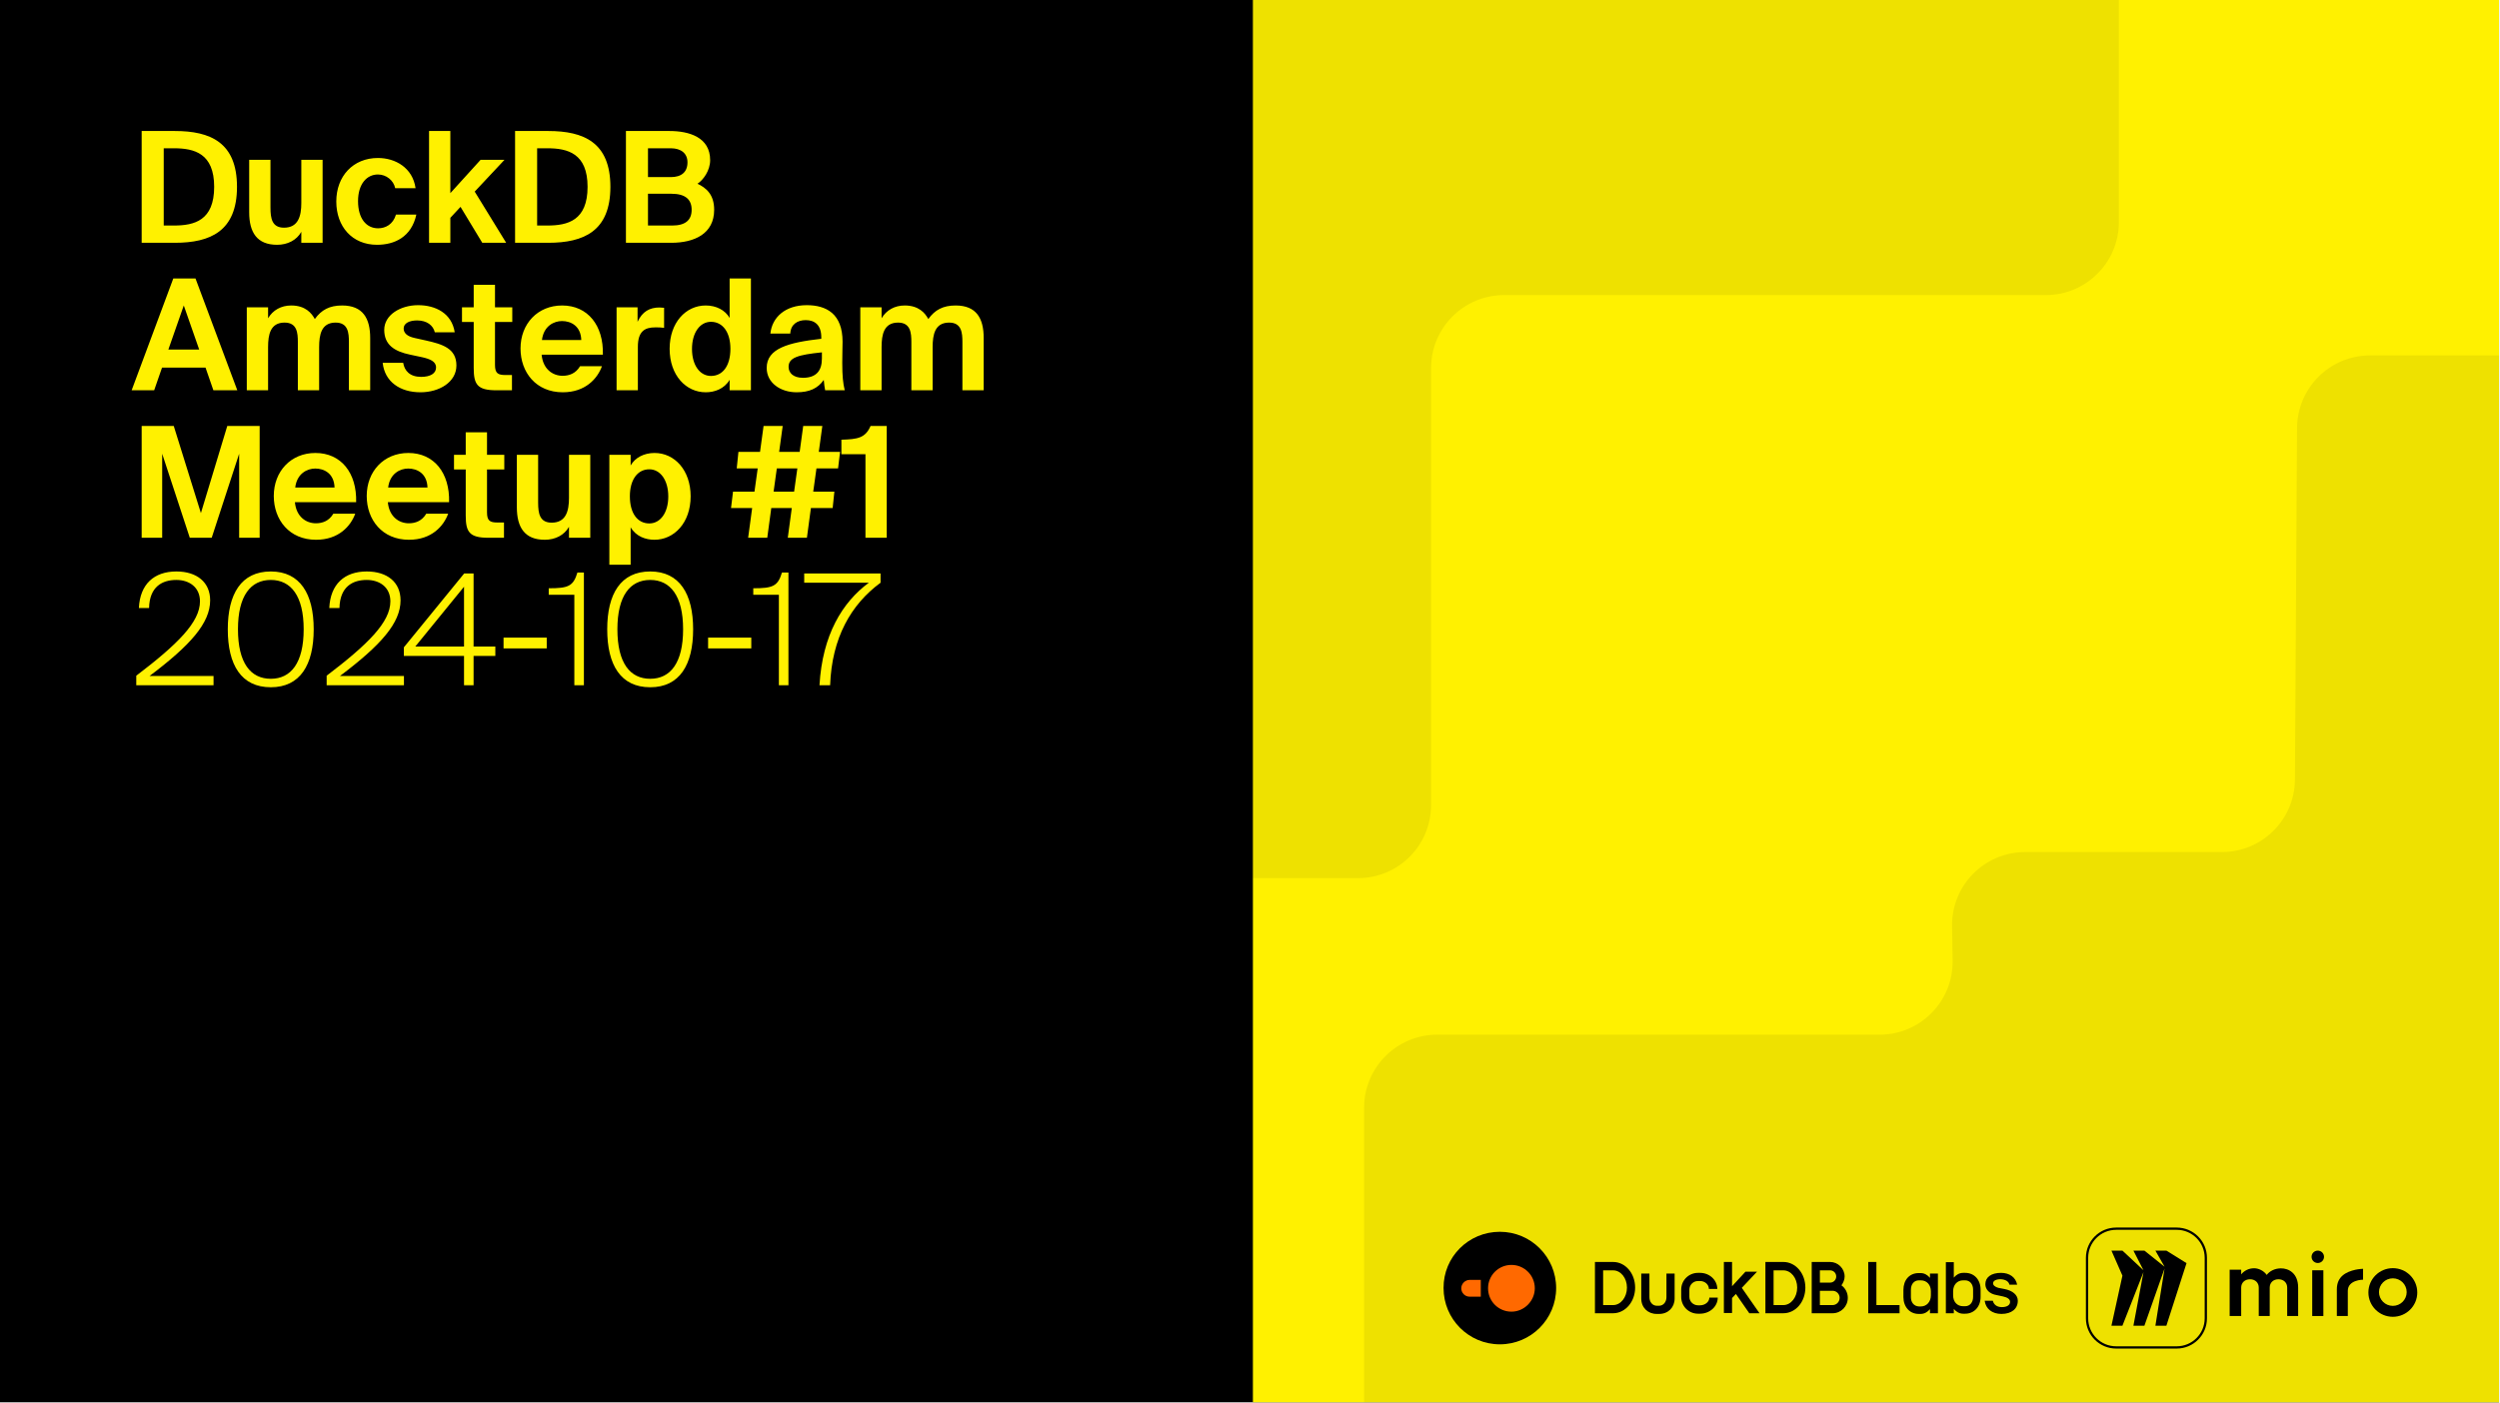
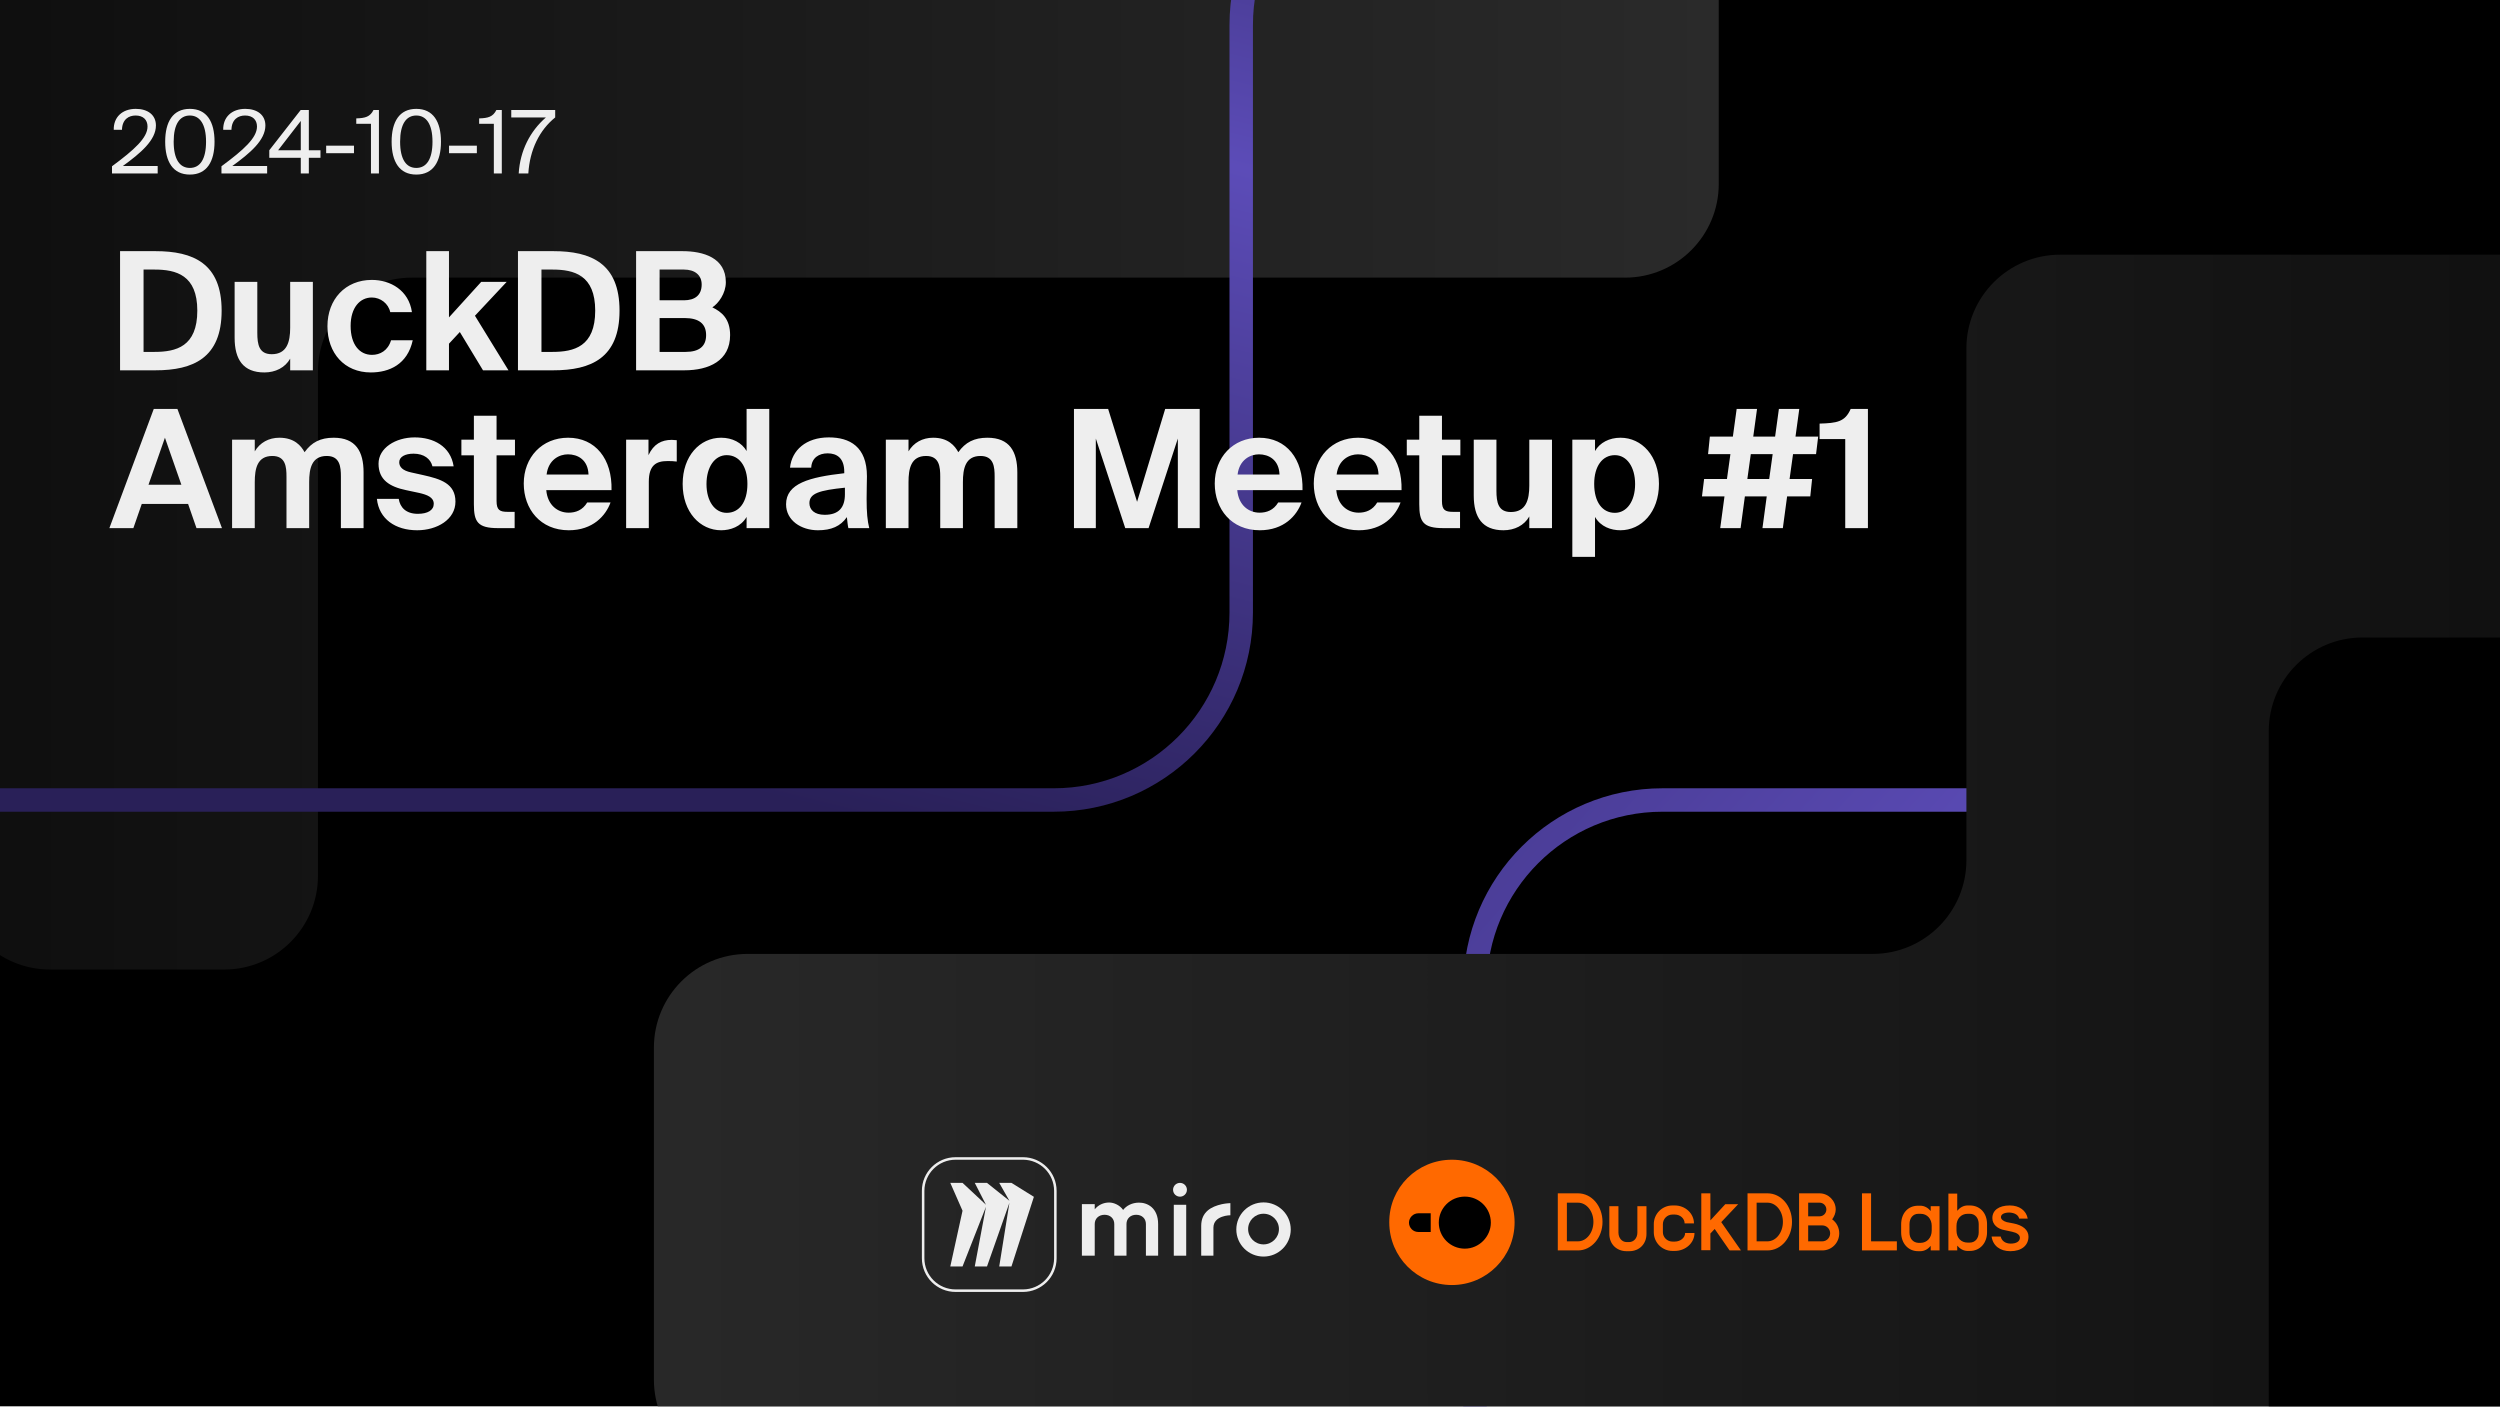
- <svg xmlns="http://www.w3.org/2000/svg" width="1101" height="618" viewBox="0 0 1101 618" fill="none">
-   <g clip-path="url(#clip0_3948_3130)">
-     <rect width="1101" height="618" fill="black" />
-     <path d="M94.355 82.334C94.355 67.588 85.589 65.345 76.619 65.345H72.134V99.391H76.619C85.589 99.391 94.355 97.216 94.355 82.334ZM62.416 57.734H77.026C92.656 57.734 104.413 62.763 104.413 82.334C104.413 101.905 92.656 107.002 77.026 107.002H62.416V57.734ZM132.752 107.002V102.177C130.645 105.915 126.636 107.885 122.083 107.885C113.317 107.885 109.783 102.517 109.783 93.547V70.442H119.161V91.508C119.161 96.401 119.908 100.342 125.141 100.342C131.393 100.342 132.752 95.246 132.752 89.469V70.442H142.13V107.002H132.752ZM166.51 69.626C174.189 69.626 181.8 73.908 183.091 82.946H174.121C173.374 79.412 170.112 76.898 166.51 76.898C161.618 76.898 157.744 81.043 157.744 88.654C157.744 96.333 161.414 100.614 166.578 100.614C169.84 100.614 173.17 98.915 174.461 94.566H183.431C181.257 104.556 173.714 107.885 166.103 107.885C155.162 107.885 148.162 99.867 148.162 88.79C148.162 77.645 155.57 69.626 166.51 69.626ZM189.031 57.734H198.409V85.12L211.728 70.442H222.261L209.146 84.441L223.009 107.002H212.476L202.894 91.168L198.409 95.993V107.002H189.031V57.734ZM258.868 82.334C258.868 67.588 250.102 65.345 241.132 65.345H236.647V99.391H241.132C250.102 99.391 258.868 97.216 258.868 82.334ZM226.929 57.734H241.539C257.169 57.734 268.925 62.763 268.925 82.334C268.925 101.905 257.169 107.002 241.539 107.002H226.929V57.734ZM275.772 107.002V57.734H294.935C303.566 57.734 312.875 60.453 312.875 70.578C312.875 75.199 309.818 79.344 307.303 80.975C311.109 82.81 314.642 85.664 314.642 92.46C314.642 103.061 305.876 107.002 295.751 107.002H275.772ZM285.49 85.392V99.391H296.226C301.935 99.391 304.721 97.013 304.721 92.46C304.721 87.839 301.867 85.392 295.819 85.392H285.49ZM285.49 65.345V78.053H295.547C300.168 78.053 302.886 75.878 302.886 71.529C302.886 67.656 300.1 65.345 295.547 65.345H285.49ZM57.999 172.002L76.347 122.734H86.132L104.548 172.002H94.015L90.55 162.013H71.386L67.921 172.002H57.999ZM80.968 134.627L74.172 154.062H87.763L80.968 134.627ZM153.719 172.002V150.732C153.719 146.723 153.379 142.17 147.875 142.17C141.623 142.17 140.603 147.402 140.603 152.974V172.002H131.226V150.732C131.226 146.723 130.886 142.17 125.381 142.17C119.13 142.17 118.11 147.402 118.11 152.974V172.002H108.732V135.442H118.11V140.267C120.217 136.665 123.886 134.627 128.304 134.627C134.488 134.627 137.274 137.956 138.701 140.607C141.623 136.529 145.224 134.627 150.729 134.627C159.903 134.627 163.097 140.335 163.097 148.965V172.002H153.719ZM200.337 146.451H191.571C190.824 143.393 188.105 141.218 183.756 141.218C180.29 141.218 177.844 142.509 177.844 144.752C177.844 146.723 179.271 148.218 182.737 148.965L187.63 150.052C194.901 151.683 201.085 153.518 201.085 161.061C201.085 168.4 193.542 172.885 185.251 172.885C176.281 172.885 169.486 168.264 168.602 159.906H177.64C178.184 163.44 180.63 166.09 185.523 166.09C189.6 166.09 192.115 164.595 192.115 161.945C192.115 159.226 189.328 158.207 186.135 157.46L180.698 156.304C173.835 154.877 169.282 152.023 169.282 145.363C169.282 138.84 176.349 134.491 184.232 134.491C191.843 134.491 199.046 138.024 200.337 146.451ZM208.705 135.442V125.521H218.083V135.442H225.694V141.898H218.083V160.789C218.083 164.527 219.374 165.274 222.704 165.274H225.558V172.002H218.694C210.268 172.002 208.705 169.42 208.705 162.148V141.898H203.54V135.442H208.705ZM265.612 156.304H238.634C239.177 162.556 243.391 165.614 247.876 165.614C250.798 165.614 253.652 164.595 255.555 161.401H265.204C263.234 166.837 257.933 172.885 247.944 172.885C236.187 172.885 229.324 164.119 229.324 153.586C229.324 142.713 236.867 134.627 247.672 134.627C258.952 134.627 265.952 143.393 265.612 156.304ZM247.604 141.49C244.07 141.49 239.517 143.665 238.77 149.849H256.098C255.894 143.665 251.545 141.49 247.604 141.49ZM292.583 135.646V144.48C291.224 144.276 290.069 144.276 288.709 144.276C284.088 144.276 281.03 145.975 281.03 152.839V172.002H271.653V135.442H280.895V141.83C283.001 137.277 286.263 135.51 290.544 135.51C291.156 135.51 291.971 135.578 292.583 135.646ZM330.835 172.002H321.458V167.381C319.079 171.458 314.73 172.885 310.924 172.885C302.226 172.885 295.023 165.41 295.023 153.722C295.023 142.238 302.09 134.627 310.924 134.627C315.545 134.627 319.487 136.665 321.458 140.131V122.734H330.835V172.002ZM313.235 165.682C318.4 165.682 321.797 161.265 321.797 153.722C321.797 146.383 318.4 141.83 313.235 141.83C308.342 141.83 304.876 146.655 304.876 153.79C304.876 160.925 308.342 165.682 313.235 165.682ZM362.109 158.003V155.285C351.576 156.372 347.431 157.595 347.431 161.673C347.431 164.323 349.469 166.498 353.751 166.498C359.663 166.498 362.109 163.372 362.109 158.003ZM362.925 167.449C360.274 171.254 356.469 172.885 350.964 172.885C343.965 172.885 337.781 168.808 337.781 162.148C337.781 153.518 347.431 150.936 361.837 149.305V148.693C361.837 143.053 358.779 141.082 354.974 141.082C351.372 141.082 348.382 142.917 348.178 146.994H339.412C340.16 139.791 346.004 134.491 355.449 134.491C364.08 134.491 371.215 138.296 371.215 150.596C371.215 151.683 371.079 156.644 371.079 159.906C371.079 165.682 371.419 168.944 372.166 172.002H363.536C363.264 170.847 363.128 169.284 362.925 167.449ZM424.014 172.002V150.732C424.014 146.723 423.674 142.17 418.17 142.17C411.918 142.17 410.898 147.402 410.898 152.974V172.002H401.521V150.732C401.521 146.723 401.181 142.17 395.676 142.17C389.424 142.17 388.405 147.402 388.405 152.974V172.002H379.027V135.442H388.405V140.267C390.512 136.665 394.181 134.627 398.598 134.627C404.782 134.627 407.569 137.956 408.996 140.607C411.918 136.529 415.519 134.627 421.024 134.627C430.198 134.627 433.392 140.335 433.392 148.965V172.002H424.014ZM93.268 237.002H83.618L71.454 199.966V237.002H62.416V187.734H76.551L88.511 226.129L100.131 187.734H114.402V237.002H105.364V199.966L93.268 237.002ZM156.91 221.304H129.932C130.475 227.556 134.689 230.614 139.174 230.614C142.096 230.614 144.95 229.595 146.853 226.401H156.502C154.532 231.837 149.231 237.885 139.242 237.885C127.485 237.885 120.622 229.119 120.622 218.586C120.622 207.713 128.165 199.627 138.97 199.627C150.25 199.627 157.25 208.393 156.91 221.304ZM138.902 206.49C135.368 206.49 130.815 208.665 130.068 214.849H147.396C147.192 208.665 142.843 206.49 138.902 206.49ZM197.856 221.304H170.878C171.421 227.556 175.634 230.614 180.119 230.614C183.042 230.614 185.896 229.595 187.798 226.401H197.448C195.477 231.837 190.177 237.885 180.187 237.885C168.431 237.885 161.568 229.119 161.568 218.586C161.568 207.713 169.111 199.627 179.916 199.627C191.196 199.627 198.196 208.393 197.856 221.304ZM179.848 206.49C176.314 206.49 171.761 208.665 171.013 214.849H188.342C188.138 208.665 183.789 206.49 179.848 206.49ZM205.188 200.442V190.521H214.565V200.442H222.176V206.898H214.565V225.789C214.565 229.527 215.857 230.274 219.186 230.274H222.04V237.002H215.177C206.751 237.002 205.188 234.42 205.188 227.148V206.898H200.023V200.442H205.188ZM250.678 237.002V232.177C248.572 235.915 244.562 237.885 240.009 237.885C231.243 237.885 227.709 232.517 227.709 223.547V200.442H237.087V221.508C237.087 226.401 237.835 230.342 243.067 230.342C249.319 230.342 250.678 225.246 250.678 219.469V200.442H260.056V237.002H250.678ZM286.068 230.682C290.96 230.682 294.426 225.925 294.426 218.79C294.426 211.655 290.96 206.83 286.068 206.83C280.903 206.83 277.505 211.383 277.505 218.722C277.505 226.265 280.903 230.682 286.068 230.682ZM277.845 248.894H268.467V200.442H277.845V205.131C279.816 201.665 283.757 199.627 288.378 199.627C297.212 199.627 304.28 207.238 304.28 218.722C304.28 230.41 297.008 237.885 288.31 237.885C284.505 237.885 280.223 236.458 277.845 232.381V248.894ZM325.332 199.151H334.846L336.409 187.734H344.835L343.272 199.151H352.31L353.873 187.734H362.3L360.737 199.151H370.115L369.231 206.422H359.717L358.29 216.683H367.6L366.853 223.887H357.271L355.504 237.002H347.078L348.845 223.887H339.806L338.04 237.002H329.613L331.38 223.887H322.07L322.954 216.683H332.399L333.826 206.422H324.585L325.332 199.151ZM342.253 206.422L340.826 216.683H349.864L351.291 206.422H342.253ZM390.678 237.002H381.301V200.17H370.7V193.782C377.767 193.579 381.233 193.103 383.543 187.734H390.678V237.002ZM77.706 251.851C86.744 251.851 92.588 256.608 92.588 264.559C92.588 274.548 84.026 284.266 65.882 297.925H94.083V302.002H60.038V297.789C78.182 283.994 88.103 274.208 88.103 265.034C88.103 258.714 83.278 255.588 77.706 255.588C71.522 255.588 65.882 258.511 65.678 267.956H61.193C61.669 257.423 67.921 251.851 77.706 251.851ZM119.318 302.885C106.27 302.885 100.358 293.032 100.358 277.334C100.358 261.772 106.27 251.851 119.318 251.851C132.229 251.851 138.209 261.772 138.209 277.334C138.209 293.032 132.229 302.885 119.318 302.885ZM119.318 299.148C128.152 299.148 133.792 292.216 133.792 277.334C133.792 262.588 128.152 255.588 119.318 255.588C110.415 255.588 104.843 262.588 104.843 277.334C104.843 292.216 110.415 299.148 119.318 299.148ZM161.588 251.851C170.626 251.851 176.471 256.608 176.471 264.559C176.471 274.548 167.908 284.266 149.764 297.925H177.966V302.002H143.92V297.789C162.064 283.994 171.986 274.208 171.986 265.034C171.986 258.714 167.161 255.588 161.588 255.588C155.404 255.588 149.764 258.511 149.56 267.956H145.075C145.551 257.423 151.803 251.851 161.588 251.851ZM204.436 258.579L182.962 284.945H204.436V258.579ZM218.231 284.945V289.09H208.65V302.002H204.436V289.09H177.934V285.285L204.504 252.734H208.65V284.945H218.231ZM240.878 285.761H221.85V281.004H240.878V285.761ZM257.251 302.002H253.038V262.112H241.757V259.258C250.387 259.258 252.562 258.375 254.397 252.327H257.251V302.002ZM286.485 302.885C273.438 302.885 267.525 293.032 267.525 277.334C267.525 261.772 273.438 251.851 286.485 251.851C299.396 251.851 305.377 261.772 305.377 277.334C305.377 293.032 299.396 302.885 286.485 302.885ZM286.485 299.148C295.319 299.148 300.959 292.216 300.959 277.334C300.959 262.588 295.319 255.588 286.485 255.588C277.583 255.588 272.01 262.588 272.01 277.334C272.01 292.216 277.583 299.148 286.485 299.148ZM330.998 285.761H311.971V281.004H330.998V285.761ZM347.371 302.002H343.158V262.112H331.878V259.258C340.508 259.258 342.682 258.375 344.517 252.327H347.371V302.002ZM354.316 256.812V252.734H387.954V256.812C374.906 266.393 366.48 281.14 365.732 302.002H361.044C362.335 279.781 371.101 265.442 382.789 256.812H354.316Z" fill="#FFF100" />
-     <g clip-path="url(#clip1_3948_3130)">
-       <rect width="550.5" height="618" transform="translate(552)" fill="#FFF100" />
-       <path d="M1044.2 156.645L1123.14 156.645L1123.14 628.298L601 628.299L601 488.187C601 470.411 615.411 456 633.187 456L828.102 456C846.084 456 860.579 441.267 860.286 423.287L860.04 408.232C859.747 390.252 874.241 375.52 892.223 375.52L978.899 375.519C996.6 375.519 1010.98 361.226 1011.09 343.525L1012.01 188.639C1012.12 170.938 1026.5 156.645 1044.2 156.645Z" fill="black" fill-opacity="0.07" />
-       <path d="M933.529 97.851L933.529 -65.232L458.441 -65.232L458.441 387L598.312 387C616.089 387 630.5 372.589 630.5 354.812L630.5 162.226C630.5 144.449 644.91 130.038 662.687 130.038L901.341 130.038C919.118 130.038 933.529 115.628 933.529 97.851Z" fill="black" fill-opacity="0.07" />
-       <g clip-path="url(#clip2_3948_3130)">
-         <path d="M660.8 542.866C674.5 542.866 685.6 553.966 685.6 567.666C685.6 581.366 674.5 592.466 660.8 592.466C647.1 592.466 636 581.366 636 567.666C635.9 553.966 647 542.866 660.8 542.866Z" fill="black" />
-         <path d="M647.5 571.466H652.4V564.066H647.5C645.5 564.066 643.8 565.766 643.8 567.766C643.8 569.766 645.4 571.466 647.5 571.466Z" fill="#FF6900" />
-         <path d="M676.2 567.766C676.2 562.066 671.6 557.466 665.9 557.466C660.2 557.466 655.6 562.066 655.6 567.766C655.6 573.466 660.2 578.066 665.9 578.066C671.6 578.066 676.2 573.266 676.2 567.766Z" fill="#FF6900" />
-         <path d="M734.2 561.266V571.666C734.2 573.866 732.8 575.466 730.9 575.466H730C728.1 575.466 726.7 573.866 726.7 571.666V561.266H723.1V572.266C723.1 576.266 726 579.066 729.9 579.066H731C735 579.066 737.8 576.166 737.8 572.266V561.266H734.2ZM841.9 571.666V568.366C841.9 565.966 843.3 564.266 845.4 564.266H846.3C848.9 564.266 850.7 566.266 850.7 569.066V570.866C850.7 573.766 848.8 575.766 846.3 575.766H845.4C843.3 575.666 841.9 574.066 841.9 571.666ZM838.6 571.666C838.6 575.966 841.4 579.066 845.3 579.066H846.2C847.8 579.066 849.2 578.266 850.3 576.966V578.766H853.8V561.266H850.3V563.166C849.2 561.866 847.8 561.066 846.2 561.066H845.3C841.3 561.066 838.6 564.066 838.6 568.466V571.666ZM823.1 578.766H836.9V575.166H826.7V556.166H823.1V578.766ZM860.5 570.866V569.066C860.5 566.266 862.3 564.266 864.9 564.266H865.8C867.9 564.266 869.3 565.966 869.3 568.366V571.566C869.3 573.966 867.9 575.666 865.8 575.666H864.9C862.3 575.666 860.5 573.766 860.5 570.866ZM857.3 578.766H860.8V576.866C861.9 578.166 863.3 578.966 864.9 578.966H865.8C869.8 578.966 872.6 575.866 872.6 571.566V568.366C872.6 563.966 869.8 560.966 865.8 560.966H864.9C863.3 560.966 861.9 561.766 860.8 563.066V556.266H857.3V578.766ZM885.3 566.166H888.7C888.1 562.966 885.4 560.966 881.6 560.966C877.3 560.966 874.7 562.866 874.7 565.966C874.7 568.366 876.6 570.266 879.7 570.766L882.5 571.366C884.4 571.766 885.6 572.566 885.6 573.766C885.6 575.166 884.2 576.066 882 576.066C879.8 576.066 878.4 574.966 878 573.266H874.4C874.9 576.866 877.7 579.066 881.8 579.066C886.3 579.066 889 576.766 889 573.266C889 570.666 886.7 568.766 883 568.066L880.4 567.566C879 567.166 878.1 566.466 878.1 565.566C878.1 564.466 879.4 563.766 881.4 563.766C883.6 563.866 885 564.766 885.3 566.166ZM767.4 567.566L774.1 560.466H769L763.1 566.866V556.166H759.5V578.666H763.1V572.066L764.8 570.266L770.7 578.766H775.2L767.4 567.566ZM710.7 575.166H706.3V559.866H710.7C714.1 559.866 716.8 563.266 716.8 567.466C716.8 571.666 714.1 575.166 710.7 575.166ZM710.7 556.166H702.7V578.766H710.7C716 578.766 720.4 573.766 720.4 567.466C720.4 561.166 716.1 556.166 710.7 556.166ZM785.7 575.166H781.4V559.866H785.7C789.1 559.866 791.8 563.266 791.8 567.466C791.8 571.666 789.1 575.166 785.7 575.166ZM785.7 556.166H777.8V578.766H785.7C791.1 578.766 795.4 573.766 795.4 567.466C795.4 561.166 791.1 556.166 785.7 556.166ZM807.4 575.166H801.8V568.866H807.4C809.1 568.866 810.5 570.266 810.5 571.966C810.5 573.766 809.1 575.166 807.4 575.166ZM801.8 565.266V559.866H806.3C807.8 559.866 809 561.066 809 562.566C809 564.066 807.8 565.266 806.3 565.266H801.8ZM811.3 566.466C812.1 565.366 812.7 563.966 812.7 562.566C812.7 559.066 809.8 556.166 806.3 556.166H798.2V578.766H807.4C811.1 578.766 814.1 575.766 814.1 571.966C814.1 569.766 813 567.666 811.3 566.466ZM748.1 564.566H749C751.2 564.566 752.9 566.166 752.9 568.066H756.6C756.6 564.166 753.2 560.966 749 560.966H748.1C744 560.966 740.7 564.266 740.7 568.366V571.566C740.7 575.666 744 578.966 748.1 578.966H749C753.3 578.966 756.8 575.766 756.8 571.866H753.1C753.1 573.766 751.2 575.266 749 575.266H748.1C746 575.266 744.3 573.566 744.3 571.566V568.366C744.3 566.266 746 564.566 748.1 564.566Z" fill="black" />
-       </g>
-       <path d="M1029.56 568.192V579.986H1034.39V568.915C1034.39 563.985 1041.11 563.975 1041.11 563.975V559.176C1041.11 559.176 1039.23 559.26 1037.75 559.593C1033.54 560.54 1029.56 562.616 1029.56 568.192Z" fill="black" />
-       <path d="M993.141 558.938C995.023 558.938 997.374 560.004 998.654 561.876C999.979 560.174 1002.16 559.024 1004.85 558.98C1008.27 558.936 1012.51 561.065 1012.51 567.455V579.972H1007.68V567.453C1007.68 565.323 1006.14 563.791 1003.83 563.791C1001.52 563.791 999.984 565.323 999.984 567.453V579.969H995.152V567.453C995.152 565.323 993.612 563.791 991.306 563.791C988.997 563.791 987.416 565.323 987.416 567.453V579.969H982.334V559.57H987.416V561.62C988.785 559.959 990.793 558.936 993.144 558.936H993.141V558.938Z" fill="black" />
-       <path d="M1023.62 559.832V579.987H1018.71V559.832H1023.62Z" fill="black" />
-       <path d="M1021.16 556.626C1022.68 556.626 1023.91 555.404 1023.91 553.895C1023.91 552.388 1022.68 551.166 1021.16 551.166C1019.65 551.166 1018.42 552.388 1018.42 553.895C1018.42 555.404 1019.65 556.626 1021.16 556.626Z" fill="black" />
-       <path d="M1054.23 558.895C1048.28 558.895 1043.46 563.694 1043.46 569.613C1043.46 575.532 1048.28 580.332 1054.23 580.332C1060.18 580.332 1065 575.532 1065 569.613C1065 563.694 1060.18 558.895 1054.23 558.895ZM1054.23 575.513C1050.86 575.513 1048.13 572.797 1048.13 569.445C1048.13 566.094 1050.86 563.377 1054.23 563.377C1057.6 563.377 1060.33 566.094 1060.33 569.445C1060.33 572.797 1057.6 575.513 1054.23 575.513Z" fill="black" />
-       <path d="M919.5 554.333C919.5 547.246 925.246 541.5 932.333 541.5H958.999C966.088 541.5 971.832 547.246 971.832 554.333V580.999C971.832 588.088 966.085 593.832 958.999 593.832H932.333C925.246 593.832 919.5 588.085 919.5 580.999V554.333Z" stroke="black" />
-       <path fill-rule="evenodd" clip-rule="evenodd" d="M954.458 551.166H949.616L953.651 558.256L944.775 551.166H939.933L944.371 559.83L935.092 551.166H930.25L935.092 562.195L930.25 584.25H935.092L944.371 560.621L939.933 584.25H944.775L953.651 559.044L949.616 584.25H954.458L963.334 556.679L954.458 551.166Z" fill="black" />
+ <svg xmlns="http://www.w3.org/2000/svg" width="1600" height="900" viewBox="0 0 1600 900" fill="none">
+   <g clip-path="url(#clip0_3975_2800)">
+     <rect width="1600" height="900" fill="black" />
+     <path d="M944 1018L944 632C944 565.726 997.726 512 1064 512L1872 512" stroke="url(#paint0_linear_3975_2800)" stroke-width="15" stroke-linecap="round" stroke-linejoin="round" />
+     <path d="M478.5 610.5L1198.5 610.5C1231.64 610.5 1258.5 583.637 1258.5 550.5L1258.5 223C1258.5 189.862 1285.36 163 1318.5 163L1683 163C1716.14 163 1743 189.862 1743 223L1743 882.999C1743 916.136 1716.14 942.999 1683 942.999L478.5 943C445.363 943 418.5 916.137 418.5 883L418.5 670.5C418.5 637.363 445.363 610.5 478.5 610.5Z" fill="url(#paint1_linear_3975_2800)" />
+     <path d="M1512 408L2031.74 408L2241 408C2274.14 408 2301 434.863 2301 468L2301 972C2301 1005.14 2274.14 1032 2241 1032L1512 1032C1478.86 1032 1452 1005.14 1452 972L1452 468C1452 434.863 1478.86 408 1512 408Z" fill="black" />
+     <path d="M203.498 560.5L203.497 237.685C203.497 204.548 230.36 177.685 263.498 177.685L1040 177.685C1073.14 177.685 1100 150.822 1100 117.685L1100 -27C1100 -60.138 1073.14 -87.001 1040 -87.001L32 -87.001C-1.137 -87.001 -28 -60.138 -28 -27.001L-28 560.5C-28 593.637 -1.137 620.5 32 620.5L143.498 620.5C176.635 620.5 203.498 593.637 203.498 560.5Z" fill="url(#paint2_linear_3975_2800)" />
+     <path d="M1600 -104L914.381 -104C848.106 -103.999 794.381 -50.274 794.381 16L794.381 392C794.381 458.274 740.655 512 674.381 512L-170 512" stroke="url(#paint3_linear_3975_2800)" stroke-width="15" stroke-linecap="round" stroke-linejoin="round" />
+     <path d="M86.912 69.672C94.416 69.672 99.792 73.424 99.792 80.312C99.792 89.72 89.992 98.008 78.624 106.24H100.912V111H71.68V106.408C86.016 95.824 94.416 88.208 94.416 80.984C94.416 76.728 91.672 73.928 86.8 73.928C82.432 73.928 78.232 76.336 78.064 83.056H72.8C72.632 74.992 78.232 69.672 86.912 69.672ZM131.871 90.672C131.871 79.416 127.839 73.928 121.511 73.928C115.071 73.928 111.151 79.416 111.151 90.672C111.151 102.04 115.071 107.472 121.511 107.472C127.951 107.472 131.871 102.04 131.871 90.672ZM137.303 90.672C137.303 103.496 132.319 111.728 121.511 111.728C110.703 111.728 105.719 103.496 105.719 90.672C105.719 77.848 110.703 69.672 121.511 69.672C132.319 69.672 137.303 77.848 137.303 90.672ZM156.967 69.672C164.471 69.672 169.847 73.424 169.847 80.312C169.847 89.72 160.047 98.008 148.679 106.24H170.967V111H141.735V106.408C156.071 95.824 164.471 88.208 164.471 80.984C164.471 76.728 161.727 73.928 156.855 73.928C152.487 73.928 148.287 76.336 148.119 83.056H142.855C142.687 74.992 148.287 69.672 156.967 69.672ZM192.503 77.4L177.999 96.16H192.503V77.4ZM205.103 96.16V100.976H197.655V111H192.503V100.976H172.343V96.16L192.447 70.4H197.655V96.16H205.103ZM226.552 98.064H208.744V93.248H226.552V98.064ZM242.512 111H237.416V79.248H228.008V75.776C233.776 75.608 236.856 74.768 239.04 70.4H242.512V111ZM276.793 90.672C276.793 79.416 272.761 73.928 266.433 73.928C259.993 73.928 256.073 79.416 256.073 90.672C256.073 102.04 259.993 107.472 266.433 107.472C272.873 107.472 276.793 102.04 276.793 90.672ZM282.225 90.672C282.225 103.496 277.241 111.728 266.433 111.728C255.625 111.728 250.641 103.496 250.641 90.672C250.641 77.848 255.625 69.672 266.433 69.672C277.241 69.672 282.225 77.848 282.225 90.672ZM305.193 98.064H287.385V93.248H305.193V98.064ZM321.153 111H316.057V79.248H306.649V75.776C312.417 75.608 315.497 74.768 317.681 70.4H321.153V111ZM327.21 75.16V70.4H355.322V75.16C345.242 83.28 339.082 95.768 338.13 111H331.97C332.866 96.384 339.25 83.952 349.386 75.16H327.21Z" fill="#EEEEEE" />
+     <path d="M126.277 198.816C126.277 175.989 112.707 172.518 98.822 172.518H91.88V225.219H98.822C112.707 225.219 126.277 221.853 126.277 198.816ZM76.837 160.737H99.453C123.647 160.737 141.845 168.521 141.845 198.816C141.845 229.111 123.647 237 99.453 237H76.837V160.737ZM185.713 237V229.531C182.452 235.317 176.246 238.367 169.198 238.367C155.629 238.367 150.159 230.057 150.159 216.172V180.407H164.675V213.016C164.675 220.59 165.832 226.691 173.932 226.691C183.609 226.691 185.713 218.802 185.713 209.861V180.407H200.23V237H185.713ZM237.969 179.145C249.856 179.145 261.637 185.772 263.636 199.762H249.751C248.593 194.293 243.544 190.4 237.969 190.4C230.395 190.4 224.4 196.817 224.4 208.598C224.4 220.485 230.08 227.112 238.074 227.112C243.124 227.112 248.278 224.482 250.277 217.75H264.162C260.796 233.213 249.119 238.367 237.338 238.367C220.402 238.367 209.568 225.955 209.568 208.809C209.568 191.558 221.033 179.145 237.969 179.145ZM272.83 160.737H287.346V203.129L307.964 180.407H324.268L303.967 202.077L325.426 237H309.121L294.289 212.491L287.346 219.959V237H272.83V160.737ZM380.933 198.816C380.933 175.989 367.364 172.518 353.479 172.518H346.536V225.219H353.479C367.364 225.219 380.933 221.853 380.933 198.816ZM331.494 160.737H354.11C378.304 160.737 396.502 168.521 396.502 198.816C396.502 229.111 378.304 237 354.11 237H331.494V160.737ZM407.1 237V160.737H436.763C450.123 160.737 464.534 164.944 464.534 180.618C464.534 187.771 459.8 194.187 455.908 196.712C461.799 199.552 467.269 203.97 467.269 214.489C467.269 230.899 453.699 237 438.026 237H407.1ZM422.142 203.549V225.219H438.762C447.598 225.219 451.911 221.537 451.911 214.489C451.911 207.336 447.493 203.549 438.131 203.549H422.142ZM422.142 172.518V192.189H437.71C444.863 192.189 449.071 188.823 449.071 182.09C449.071 176.095 444.758 172.518 437.71 172.518H422.142ZM70 338L98.401 261.737H113.549L142.056 338H125.751L120.386 322.537H90.723L85.358 338H70ZM105.555 280.145L95.035 310.23H116.074L105.555 280.145ZM218.169 338V305.075C218.169 298.869 217.643 291.821 209.122 291.821C199.445 291.821 197.867 299.921 197.867 308.547V338H183.351V305.075C183.351 298.869 182.825 291.821 174.304 291.821C164.627 291.821 163.049 299.921 163.049 308.547V338H148.532V281.407H163.049V288.876C166.31 283.301 171.99 280.145 178.827 280.145C188.4 280.145 192.712 285.299 194.922 289.402C199.445 283.09 205.02 280.145 213.54 280.145C227.741 280.145 232.685 288.981 232.685 302.34V338H218.169ZM290.331 298.448H276.762C275.604 293.715 271.397 290.349 264.665 290.349C259.3 290.349 255.513 292.347 255.513 295.818C255.513 298.869 257.722 301.183 263.087 302.34L270.661 304.023C281.916 306.548 291.488 309.388 291.488 321.064C291.488 332.425 279.812 339.367 266.979 339.367C253.094 339.367 242.575 332.215 241.207 319.276H255.197C256.039 324.746 259.826 328.848 267.4 328.848C273.711 328.848 277.603 326.534 277.603 322.432C277.603 318.224 273.29 316.646 268.346 315.489L259.931 313.701C249.307 311.492 242.259 307.074 242.259 296.765C242.259 286.667 253.199 279.935 265.401 279.935C277.182 279.935 288.333 285.405 290.331 298.448ZM303.284 281.407V266.049H317.8V281.407H329.581V291.4H317.8V320.644C317.8 326.429 319.799 327.586 324.953 327.586H329.371V338H318.747C305.703 338 303.284 334.003 303.284 322.747V291.4H295.289V281.407H303.284ZM391.373 313.701H349.612C350.454 323.378 356.975 328.112 363.918 328.112C368.441 328.112 372.859 326.534 375.805 321.59H390.742C387.691 330.005 379.486 339.367 364.023 339.367C345.825 339.367 335.201 325.798 335.201 309.493C335.201 292.663 346.877 280.145 363.602 280.145C381.064 280.145 391.899 293.715 391.373 313.701ZM363.497 290.769C358.027 290.769 350.979 294.135 349.822 303.708H376.646C376.33 294.135 369.598 290.769 363.497 290.769ZM433.122 281.723V295.398C431.018 295.082 429.23 295.082 427.126 295.082C419.973 295.082 415.24 297.712 415.24 308.336V338H400.723V281.407H415.029V291.295C418.29 284.247 423.339 281.513 429.966 281.513C430.913 281.513 432.175 281.618 433.122 281.723ZM492.335 338H477.818V330.847C474.137 337.158 467.404 339.367 461.514 339.367C448.049 339.367 436.899 327.796 436.899 309.704C436.899 291.926 447.839 280.145 461.514 280.145C468.667 280.145 474.768 283.301 477.818 288.666V261.737H492.335V338ZM465.09 328.217C473.085 328.217 478.344 321.38 478.344 309.704C478.344 298.343 473.085 291.295 465.09 291.295C457.516 291.295 452.152 298.764 452.152 309.809C452.152 320.854 457.516 328.217 465.09 328.217ZM540.745 316.331V312.123C524.44 313.806 518.023 315.7 518.023 322.011C518.023 326.113 521.179 329.48 527.806 329.48C536.958 329.48 540.745 324.641 540.745 316.331ZM542.007 330.952C537.904 336.843 532.014 339.367 523.493 339.367C512.659 339.367 503.086 333.056 503.086 322.747C503.086 309.388 518.023 305.391 540.324 302.866V301.92C540.324 293.189 535.59 290.138 529.7 290.138C524.124 290.138 519.496 292.978 519.18 299.29H505.611C506.768 288.14 515.814 279.935 530.436 279.935C543.795 279.935 554.84 285.825 554.84 304.865C554.84 306.548 554.63 314.227 554.63 319.276C554.63 328.217 555.156 333.266 556.313 338H542.954C542.533 336.212 542.322 333.792 542.007 330.952ZM636.569 338V305.075C636.569 298.869 636.043 291.821 627.523 291.821C617.845 291.821 616.267 299.921 616.267 308.547V338H601.751V305.075C601.751 298.869 601.225 291.821 592.705 291.821C583.027 291.821 581.449 299.921 581.449 308.547V338H566.933V281.407H581.449V288.876C584.71 283.301 590.391 280.145 597.228 280.145C606.8 280.145 611.113 285.299 613.322 289.402C617.845 283.09 623.42 280.145 631.941 280.145C646.142 280.145 651.086 288.981 651.086 302.34V338H636.569ZM735.091 338H720.154L701.325 280.671V338H687.335V261.737H709.214L727.728 321.169L745.715 261.737H767.806V338H753.815V280.671L735.091 338ZM833.606 313.701H791.845C792.686 323.378 799.208 328.112 806.151 328.112C810.674 328.112 815.092 326.534 818.037 321.59H832.975C829.924 330.005 821.719 339.367 806.256 339.367C788.058 339.367 777.434 325.798 777.434 309.493C777.434 292.663 789.11 280.145 805.835 280.145C823.297 280.145 834.132 293.715 833.606 313.701ZM805.73 290.769C800.26 290.769 793.212 294.135 792.055 303.708H818.879C818.563 294.135 811.831 290.769 805.73 290.769ZM896.987 313.701H855.227C856.068 323.378 862.59 328.112 869.532 328.112C874.056 328.112 878.474 326.534 881.419 321.59H896.356C893.306 330.005 885.101 339.367 869.638 339.367C851.44 339.367 840.815 325.798 840.815 309.493C840.815 292.663 852.492 280.145 869.217 280.145C886.679 280.145 897.513 293.715 896.987 313.701ZM869.112 290.769C863.642 290.769 856.594 294.135 855.437 303.708H882.261C881.945 294.135 875.213 290.769 869.112 290.769ZM908.336 281.407V266.049H922.853V281.407H934.634V291.4H922.853V320.644C922.853 326.429 924.851 327.586 930.006 327.586H934.424V338H923.799C910.756 338 908.336 334.003 908.336 322.747V291.4H900.342V281.407H908.336ZM978.753 338V330.531C975.492 336.317 969.286 339.367 962.238 339.367C948.669 339.367 943.199 331.057 943.199 317.172V281.407H957.715V314.016C957.715 321.59 958.872 327.691 966.972 327.691C976.65 327.691 978.753 319.802 978.753 310.861V281.407H993.27V338H978.753ZM1033.53 328.217C1041.11 328.217 1046.47 320.854 1046.47 309.809C1046.47 298.764 1041.11 291.295 1033.53 291.295C1025.54 291.295 1020.28 298.343 1020.28 309.704C1020.28 321.38 1025.54 328.217 1033.53 328.217ZM1020.81 356.408H1006.29V281.407H1020.81V288.666C1023.86 283.301 1029.96 280.145 1037.11 280.145C1050.79 280.145 1061.73 291.926 1061.73 309.704C1061.73 327.796 1050.47 339.367 1037.01 339.367C1031.11 339.367 1024.49 337.158 1020.81 330.847V356.408ZM1094.31 279.409H1109.04L1111.46 261.737H1124.5L1122.08 279.409H1136.07L1138.49 261.737H1151.54L1149.12 279.409H1163.63L1162.27 290.664H1147.54L1145.33 306.548H1159.74L1158.58 317.698H1143.75L1141.02 338H1127.97L1130.71 317.698H1116.72L1113.98 338H1100.94L1103.67 317.698H1089.26L1090.63 306.548H1105.25L1107.46 290.664H1093.16L1094.31 279.409ZM1120.51 290.664L1118.3 306.548H1132.29L1134.5 290.664H1120.51ZM1195.47 338H1180.95V280.987H1164.54V271.099C1175.48 270.783 1180.84 270.047 1184.42 261.737H1195.47V338Z" fill="#EEEEEE" />
+     <path d="M768.776 784.577V803.647H776.59V785.746C776.59 777.774 787.443 777.759 787.443 777.759V769.998C787.443 769.998 784.407 770.134 782.009 770.673C775.214 772.204 768.776 775.56 768.776 784.577Z" fill="#EEEEEE" />
+     <path d="M709.884 769.611C712.927 769.611 716.729 771.335 718.799 774.363C720.941 771.61 724.467 769.751 728.822 769.679C734.354 769.607 741.199 773.05 741.199 783.383V803.622H733.385V783.379C733.385 779.936 730.896 777.459 727.167 777.459C723.437 777.459 720.948 779.936 720.948 783.379V803.618H713.135V783.379C713.135 779.936 710.646 777.459 706.916 777.459C703.183 777.459 700.626 779.936 700.626 783.379V803.618H692.409V770.633H700.626V773.948C702.84 771.263 706.087 769.607 709.888 769.607H709.884V769.611Z" fill="#EEEEEE" />
+     <path d="M759.169 771.057V803.646H751.224V771.057H759.169Z" fill="#EEEEEE" />
+     <path d="M755.195 765.873C757.646 765.873 759.629 763.897 759.629 761.457C759.629 759.021 757.642 757.045 755.195 757.045C752.747 757.045 750.76 759.021 750.76 761.457C750.76 763.897 752.743 765.873 755.195 765.873Z" fill="#EEEEEE" />
+     <path d="M808.659 769.541C799.039 769.541 791.24 777.302 791.24 786.873C791.24 796.444 799.039 804.204 808.659 804.204C818.279 804.204 826.077 796.444 826.077 786.873C826.077 777.302 818.279 769.541 808.659 769.541ZM808.659 796.413C803.213 796.413 798.797 792.02 798.797 786.601C798.797 781.182 803.213 776.789 808.659 776.789C814.108 776.789 818.52 781.182 818.52 786.601C818.52 792.02 814.108 796.413 808.659 796.413Z" fill="#EEEEEE" />
+     <path d="M590.808 762.166C590.808 750.708 600.1 741.416 611.559 741.416H654.677C666.139 741.416 675.428 750.708 675.428 762.166V805.284C675.428 816.747 666.136 826.035 654.677 826.035H611.559C600.1 826.035 590.808 816.743 590.808 805.284V762.166Z" stroke="#EEEEEE" stroke-width="1.617" />
+     <path fill-rule="evenodd" clip-rule="evenodd" d="M647.335 757.045H639.506L646.03 768.509L631.677 757.045H623.849L631.025 771.054L616.02 757.045H608.191L616.02 774.878L608.191 810.541H616.02L631.025 772.333L623.849 810.541H631.677L646.03 769.783L639.506 810.541H647.335L661.687 765.96L647.335 757.045Z" fill="#EEEEEE" />
+     <g clip-path="url(#clip1_3975_2800)">
+       <path d="M929.236 742.223C951.388 742.223 969.337 760.171 969.337 782.324C969.337 804.476 951.388 822.425 929.236 822.425C907.083 822.425 889.135 804.476 889.135 782.324C888.973 760.171 906.922 742.223 929.236 742.223Z" fill="#FF6900" />
+       <path d="M907.731 788.468H915.654V776.502H907.731C904.497 776.502 901.748 779.251 901.748 782.485C901.748 785.719 904.335 788.468 907.731 788.468Z" fill="black" />
+       <path d="M954.138 782.485C954.138 773.268 946.7 765.83 937.483 765.83C928.266 765.83 920.828 773.268 920.828 782.485C920.828 791.702 928.266 799.14 937.483 799.14C946.7 799.14 954.138 791.378 954.138 782.485Z" fill="black" />
+       <path d="M1047.92 771.977V788.794C1047.92 792.351 1045.66 794.938 1042.59 794.938H1041.13C1038.06 794.938 1035.8 792.351 1035.8 788.794V771.977H1029.97V789.764C1029.97 796.232 1034.66 800.759 1040.97 800.759H1042.75C1049.22 800.759 1053.74 796.07 1053.74 789.764V771.977H1047.92ZM1222.07 788.794V783.458C1222.07 779.577 1224.33 776.828 1227.73 776.828H1229.19C1233.39 776.828 1236.3 780.062 1236.3 784.589V787.5C1236.3 792.189 1233.23 795.423 1229.19 795.423H1227.73C1224.33 795.261 1222.07 792.674 1222.07 788.794ZM1216.74 788.794C1216.74 795.747 1221.26 800.759 1227.57 800.759H1229.02C1231.61 800.759 1233.88 799.466 1235.65 797.364V800.274H1241.31V771.977H1235.65V775.049C1233.88 772.947 1231.61 771.654 1229.02 771.654H1227.57C1221.1 771.654 1216.74 776.505 1216.74 783.619V788.794ZM1191.67 800.274H1213.99V794.453H1197.49V763.73H1191.67V800.274ZM1252.15 787.5V784.589C1252.15 780.062 1255.06 776.828 1259.26 776.828H1260.72C1264.11 776.828 1266.38 779.577 1266.38 783.458V788.632C1266.38 792.513 1264.11 795.261 1260.72 795.261H1259.26C1255.06 795.261 1252.15 792.189 1252.15 787.5ZM1246.97 800.274H1252.63V797.202C1254.41 799.304 1256.67 800.597 1259.26 800.597H1260.72C1267.18 800.597 1271.71 795.585 1271.71 788.632V783.458C1271.71 776.343 1267.18 771.492 1260.72 771.492H1259.26C1256.67 771.492 1254.41 772.786 1252.63 774.888V763.892H1246.97V800.274ZM1292.25 779.9H1297.75C1296.78 774.726 1292.41 771.492 1286.27 771.492C1279.31 771.492 1275.11 774.564 1275.11 779.577C1275.11 783.458 1278.18 786.53 1283.19 787.338L1287.72 788.308C1290.79 788.955 1292.73 790.249 1292.73 792.189C1292.73 794.453 1290.47 795.908 1286.91 795.908C1283.35 795.908 1281.09 794.13 1280.44 791.381H1274.62C1275.43 797.202 1279.96 800.759 1286.59 800.759C1293.86 800.759 1298.23 797.04 1298.23 791.381C1298.23 787.177 1294.51 784.104 1288.53 782.972L1284.32 782.164C1282.06 781.517 1280.61 780.385 1280.61 778.93C1280.61 777.151 1282.71 776.019 1285.94 776.019C1289.5 776.181 1291.76 777.636 1292.25 779.9ZM1101.61 782.164L1112.44 770.683H1104.19L1094.65 781.032V763.73H1088.83V800.112H1094.65V789.44L1097.4 786.53L1106.94 800.274H1114.22L1101.61 782.164ZM1009.92 794.453H1002.81V769.713H1009.92C1015.42 769.713 1019.79 775.211 1019.79 782.002C1019.79 788.794 1015.42 794.453 1009.92 794.453ZM1009.92 763.73H996.988V800.274H1009.92C1018.49 800.274 1025.61 792.189 1025.61 782.002C1025.61 771.815 1018.66 763.73 1009.92 763.73ZM1131.2 794.453H1124.24V769.713H1131.2C1136.69 769.713 1141.06 775.211 1141.06 782.002C1141.06 788.794 1136.69 794.453 1131.2 794.453ZM1131.2 763.73H1118.42V800.274H1131.2C1139.93 800.274 1146.88 792.189 1146.88 782.002C1146.88 771.815 1139.93 763.73 1131.2 763.73ZM1166.29 794.453H1157.23V784.266H1166.29C1169.03 784.266 1171.3 786.53 1171.3 789.279C1171.3 792.189 1169.03 794.453 1166.29 794.453ZM1157.23 778.445V769.713H1164.51C1166.93 769.713 1168.87 771.654 1168.87 774.079C1168.87 776.505 1166.93 778.445 1164.51 778.445H1157.23ZM1172.59 780.385C1173.89 778.607 1174.86 776.343 1174.86 774.079C1174.86 768.42 1170.17 763.73 1164.51 763.73H1151.41V800.274H1166.29C1172.27 800.274 1177.12 795.423 1177.12 789.279C1177.12 785.721 1175.34 782.326 1172.59 780.385ZM1070.4 777.313H1071.85C1075.41 777.313 1078.16 779.9 1078.16 782.972H1084.14C1084.14 776.666 1078.65 771.492 1071.85 771.492H1070.4C1063.77 771.492 1058.43 776.828 1058.43 783.458V788.632C1058.43 795.261 1063.77 800.597 1070.4 800.597H1071.85C1078.81 800.597 1084.47 795.423 1084.47 789.117H1078.48C1078.48 792.189 1075.41 794.615 1071.85 794.615H1070.4C1067 794.615 1064.25 791.866 1064.25 788.632V783.458C1064.25 780.062 1067 777.313 1070.4 777.313Z" fill="#FF6900" />
    </g>
  </g>
  <defs>
-     <clipPath id="clip0_3948_3130">
-       <rect width="1101" height="618" fill="white" />
+     <linearGradient id="paint0_linear_3975_2800" x1="793.547" y1="-351.801" x2="2668.43" y2="1330.2" gradientUnits="userSpaceOnUse">
+       <stop offset="0.093" stop-color="#292058" />
+       <stop offset="0.387" stop-color="#5C4CB8" />
+       <stop offset="0.765" stop-color="#292058" />
+     </linearGradient>
+     <linearGradient id="paint1_linear_3975_2800" x1="335.5" y1="553" x2="1743" y2="553" gradientUnits="userSpaceOnUse">
+       <stop stop-color="#2A2A2A" />
+       <stop offset="1" stop-color="#0E0E0E" />
+     </linearGradient>
+     <linearGradient id="paint2_linear_3975_2800" x1="1100" y1="274.5" x2="-28" y2="274.5" gradientUnits="userSpaceOnUse">
+       <stop stop-color="#2A2A2A" />
+       <stop offset="1" stop-color="#0E0E0E" />
+     </linearGradient>
+     <linearGradient id="paint3_linear_3975_2800" x1="1687.89" y1="-160.05" x2="1395.04" y2="1028.41" gradientUnits="userSpaceOnUse">
+       <stop offset="0.093" stop-color="#292058" />
+       <stop offset="0.387" stop-color="#5C4CB8" />
+       <stop offset="0.765" stop-color="#292058" />
+     </linearGradient>
+     <clipPath id="clip0_3975_2800">
+       <rect width="1600" height="900" fill="white" />
    </clipPath>
-     <clipPath id="clip1_3948_3130">
-       <rect width="550.5" height="618" fill="white" transform="translate(552)" />
-     </clipPath>
-     <clipPath id="clip2_3948_3130">
-       <rect width="253" height="49.6" fill="white" transform="translate(636 542.866)" />
+     <clipPath id="clip1_3975_2800">
+       <rect width="409.095" height="80.202" fill="white" transform="translate(889.137 742.223)" />
    </clipPath>
  </defs>
</svg>
